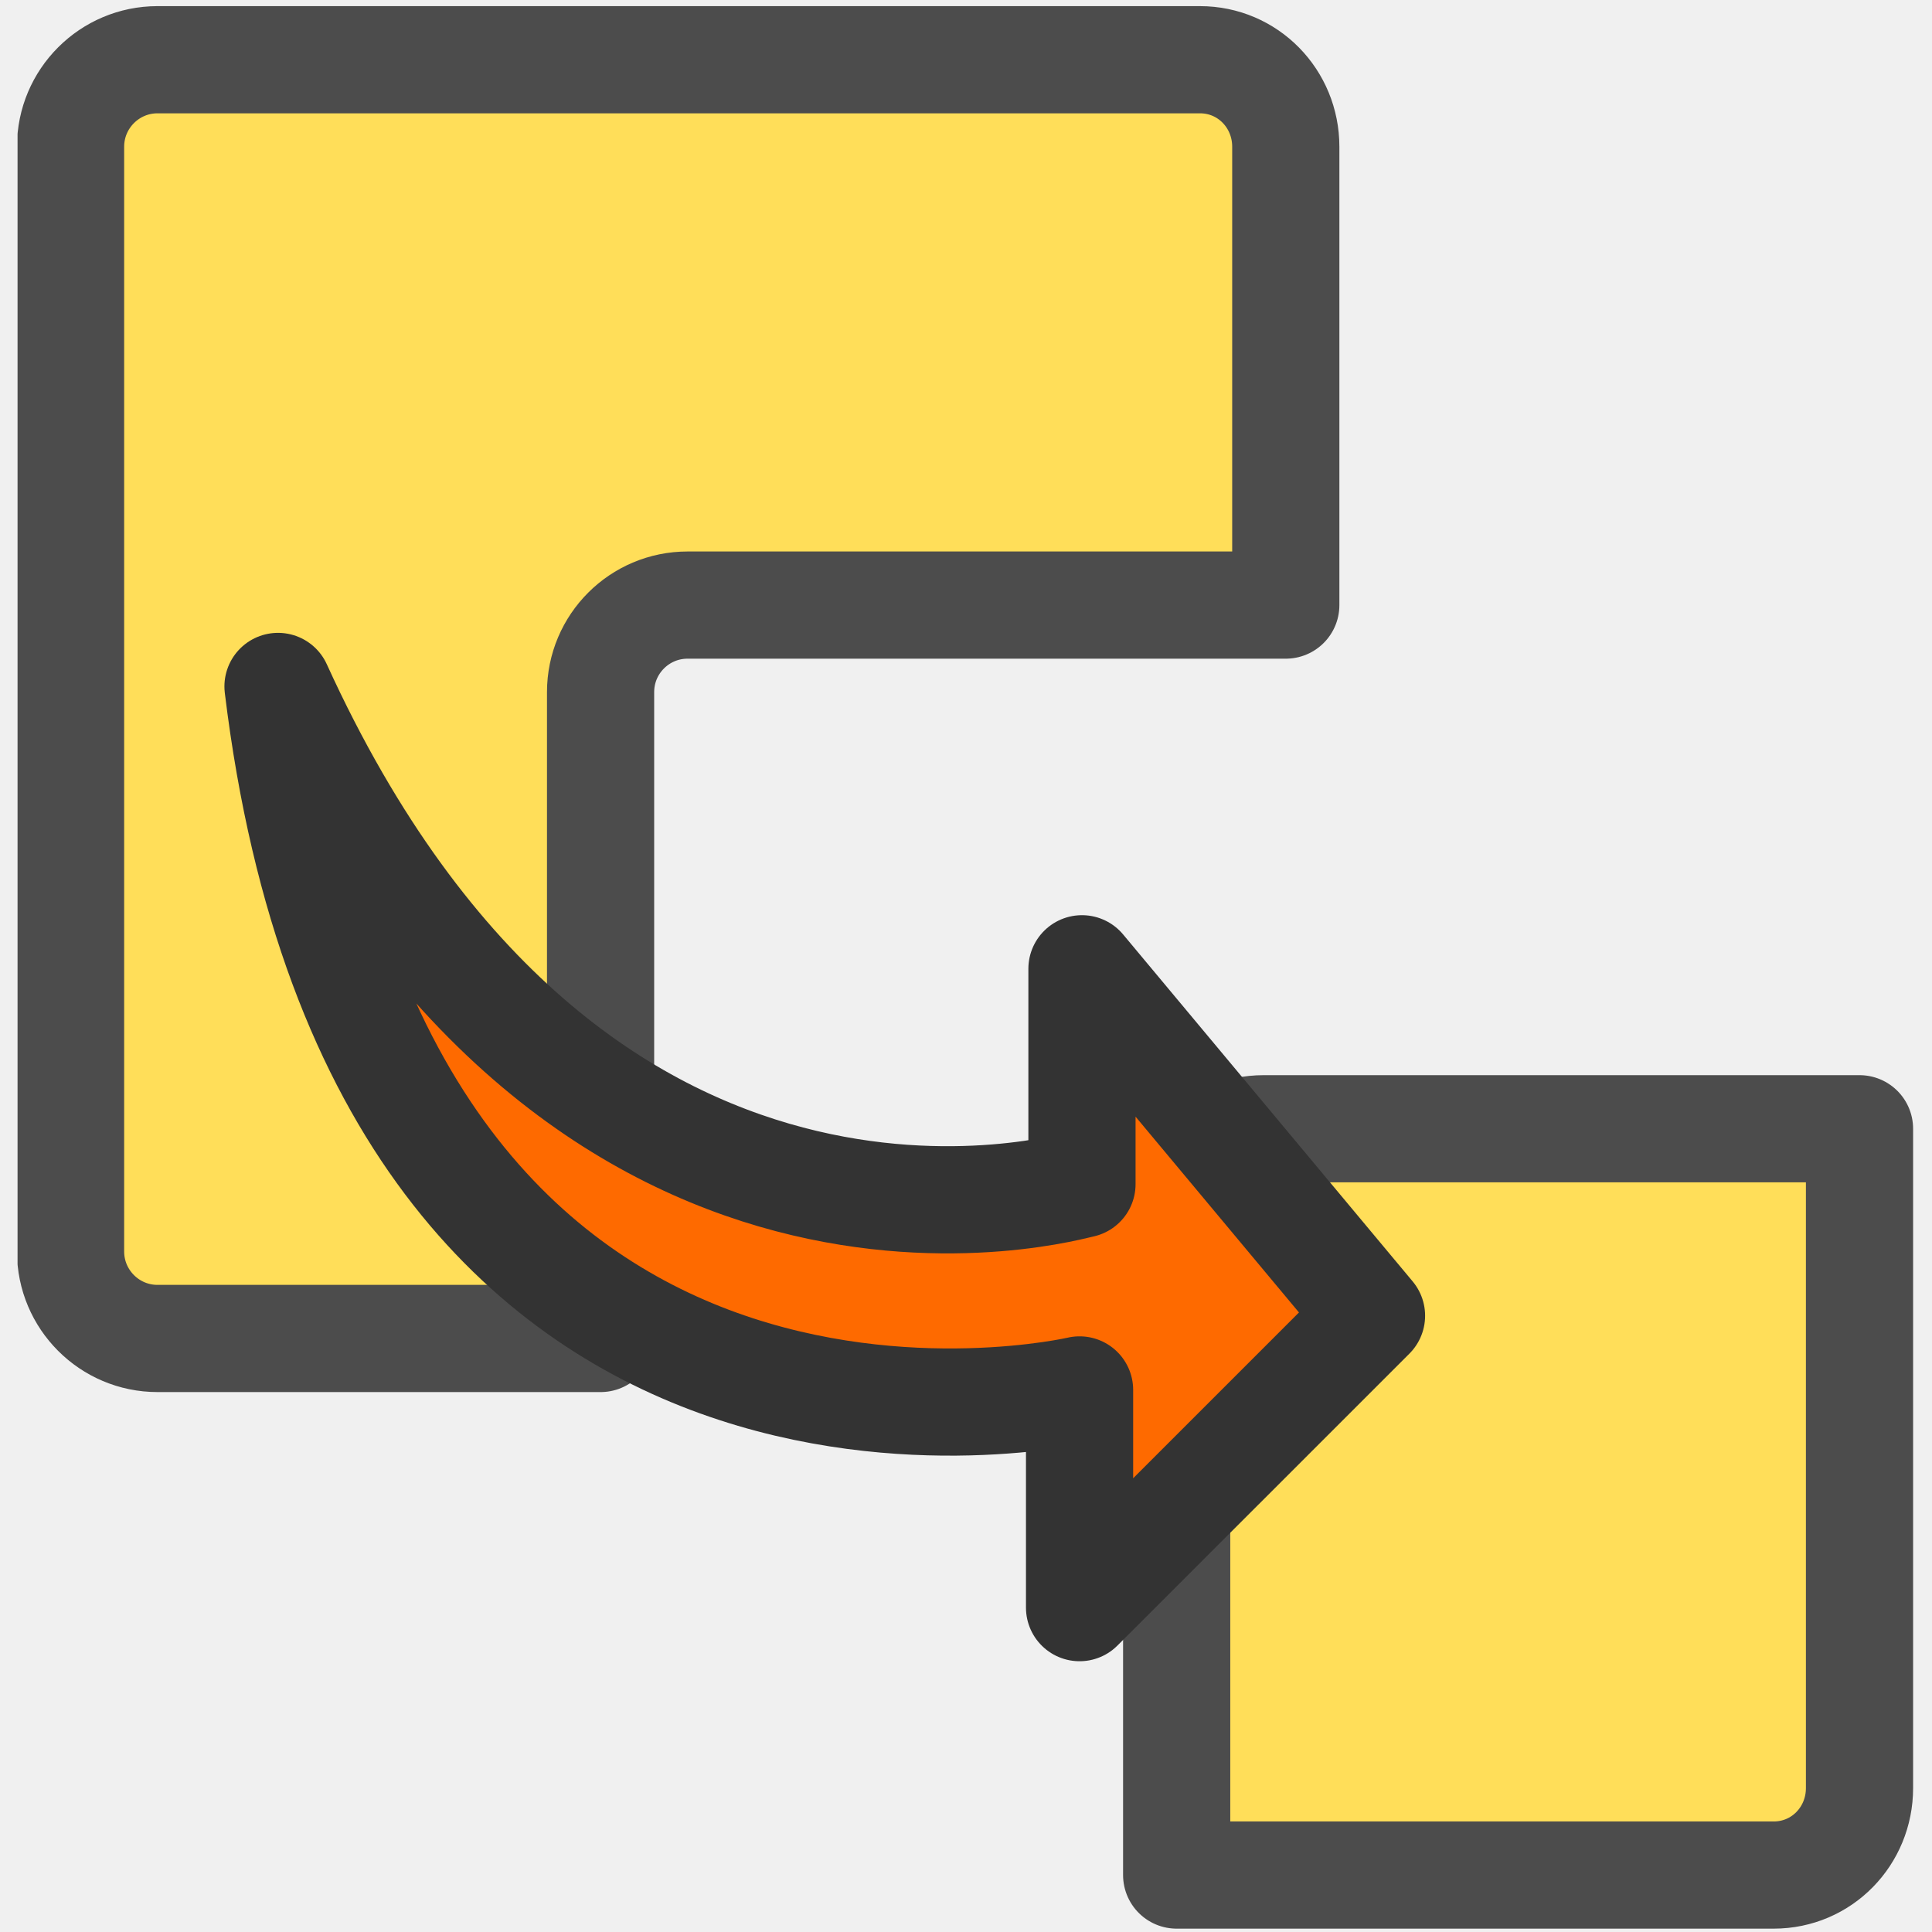
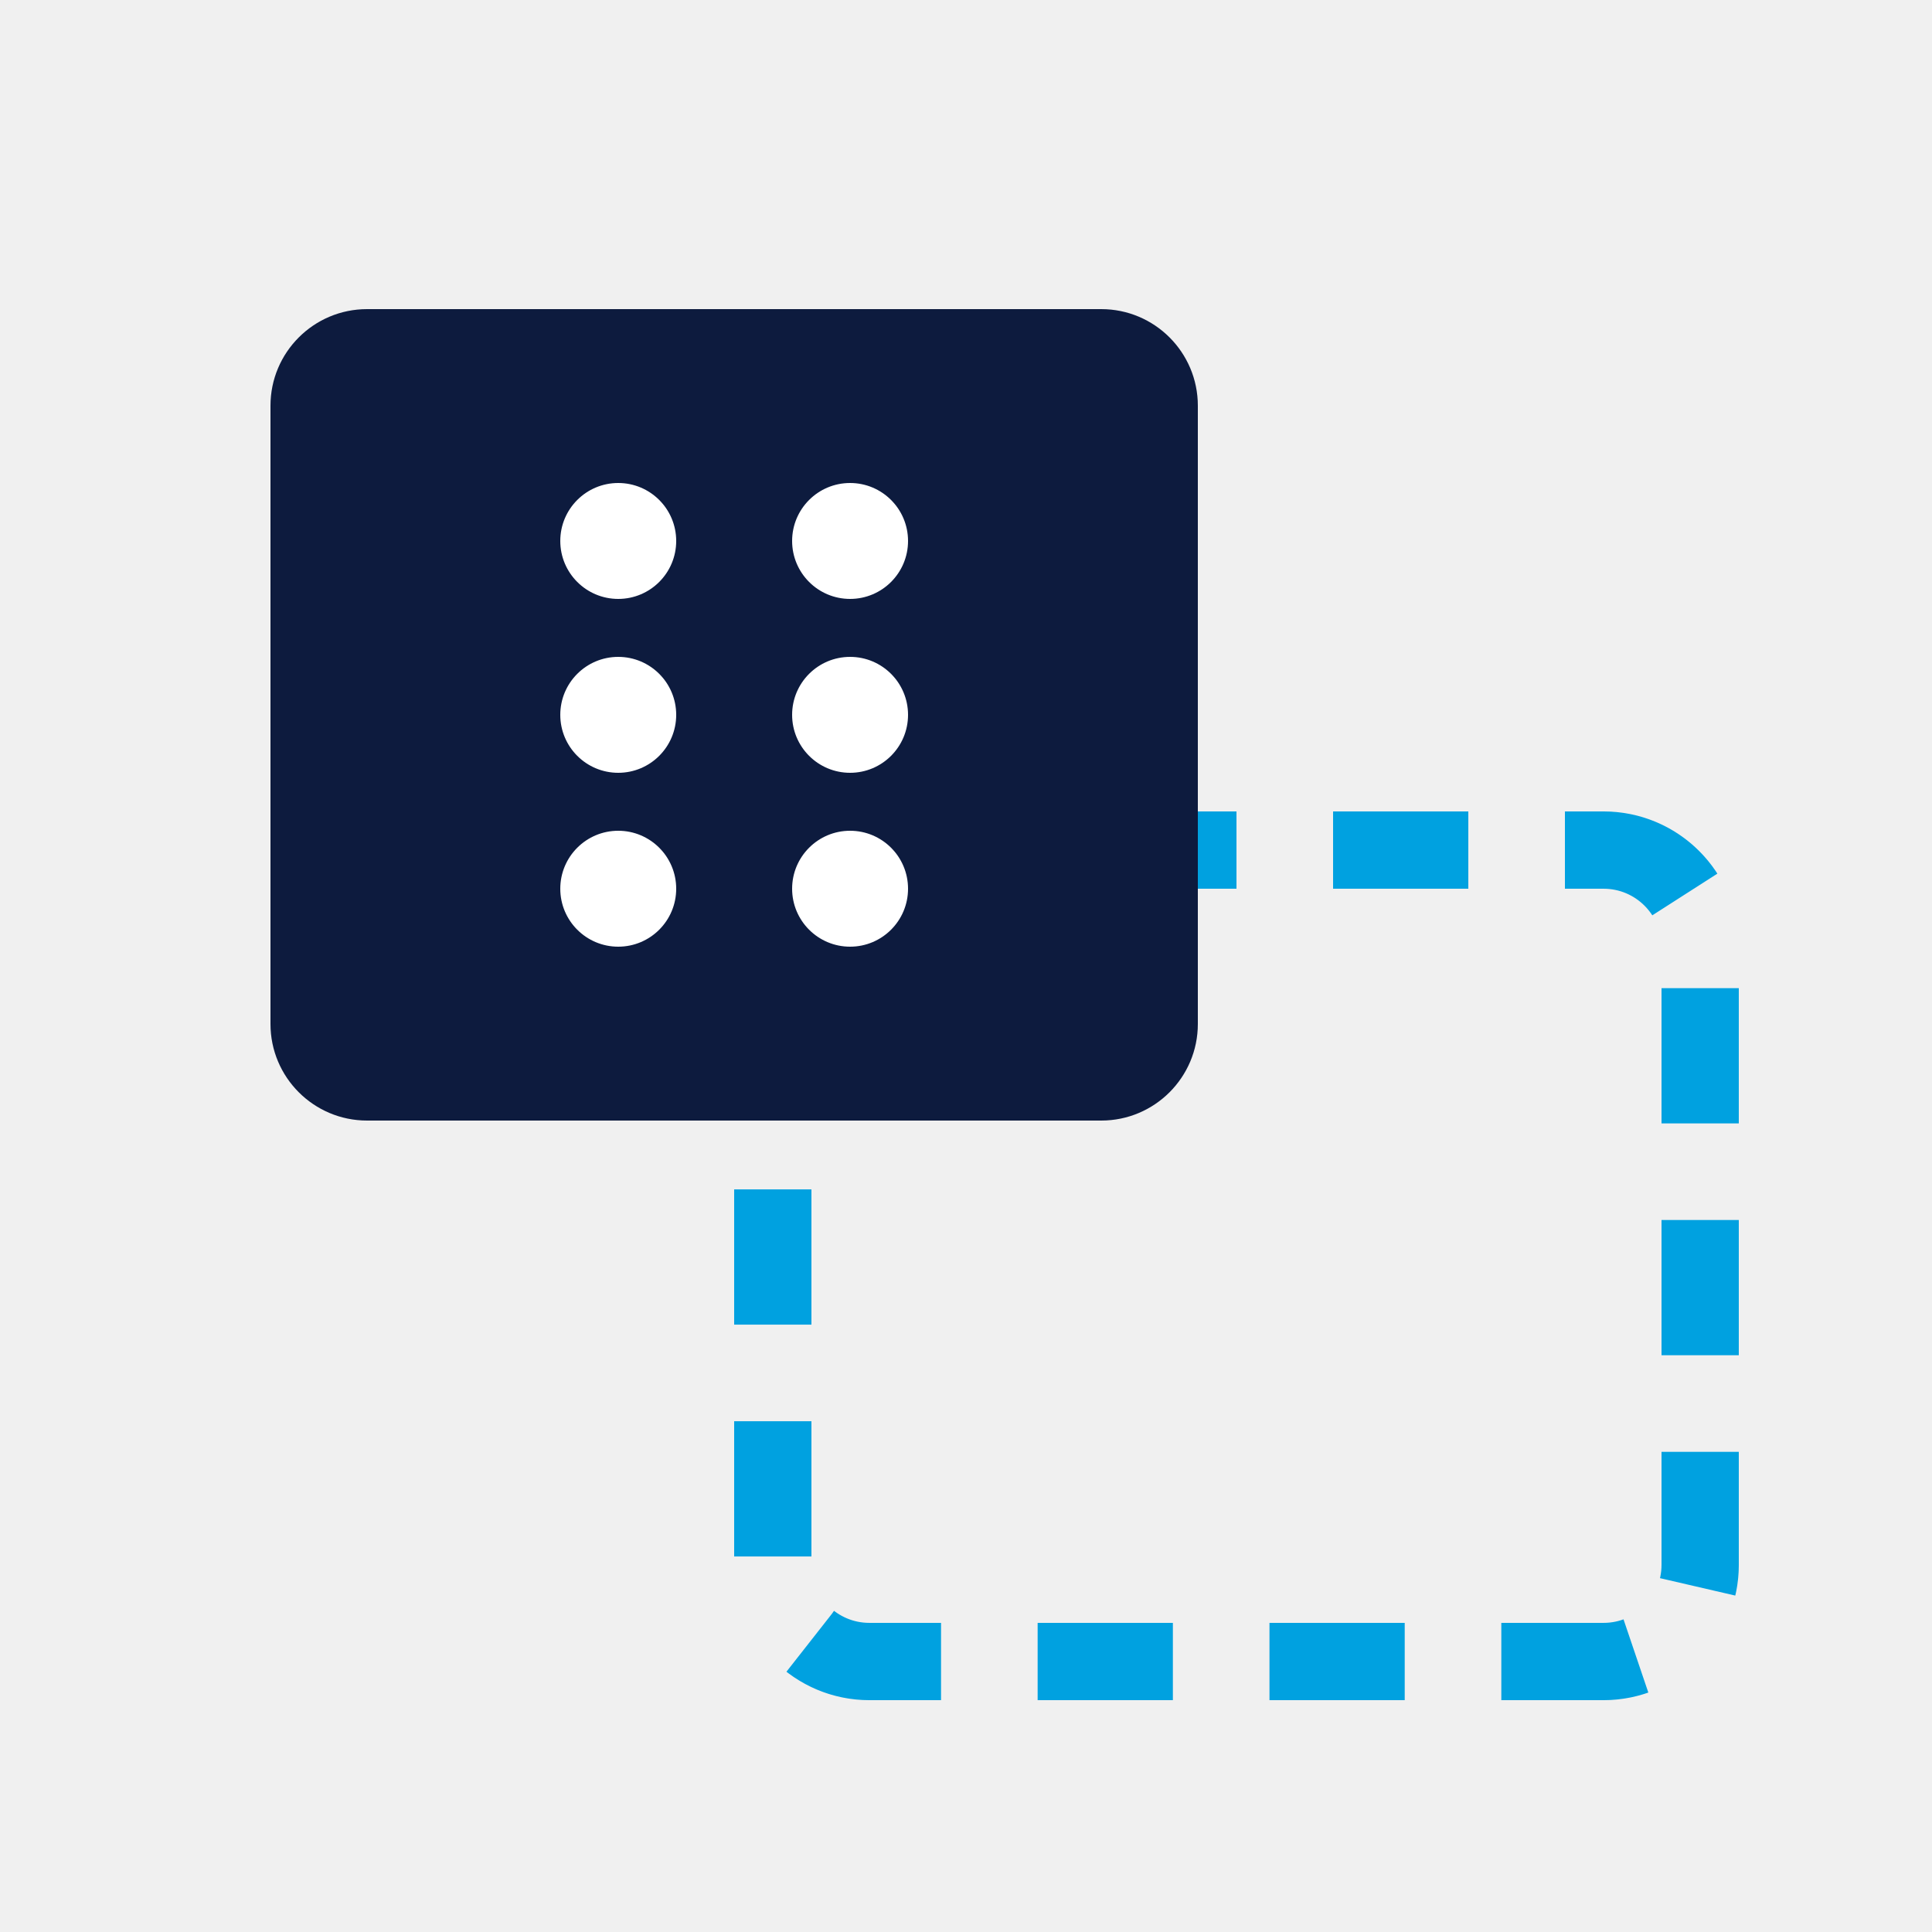
- <svg xmlns="http://www.w3.org/2000/svg" width="1000" zoomAndPan="magnify" viewBox="0 0 750 750" height="1000" preserveAspectRatio="xMidYMid meet" version="1.0">
-   <defs>
-     <clipPath id="93a06beff5">
-       <path d="M 6.816 2 L 520 2 L 520 541 L 6.816 541 Z M 6.816 2 " clip-rule="nonzero" />
-     </clipPath>
-   </defs>
-   <path fill="#ffde59" d="M 61.148 23.191 C 42.516 23.191 27.387 38.324 27.387 56.957 L 27.387 485.828 C 27.387 504.461 42.516 519.59 61.148 519.59 L 233.148 519.59 L 233.148 268.656 C 233.148 250.023 248.277 234.895 266.91 234.895 L 499.137 234.895 L 499.137 56.957 C 499.137 38.324 484.461 23.191 465.828 23.191 L 61.137 23.191 Z M 61.148 23.191 " fill-opacity="1" fill-rule="evenodd" />
-   <g clip-path="url(#93a06beff5)">
-     <path stroke-linecap="round" transform="matrix(13.31572, 0, 0, 13.31572, -27.80269, -28.46633)" fill="none" stroke-linejoin="round" d="M 6.68 3.879 C 5.281 3.879 4.145 5.016 4.145 6.415 L 4.145 38.623 C 4.145 40.022 5.281 41.159 6.68 41.159 L 19.597 41.159 L 19.597 22.314 C 19.597 20.914 20.733 19.778 22.133 19.778 L 39.573 19.778 L 39.573 6.415 C 39.573 5.016 38.471 3.879 37.071 3.879 L 6.679 3.879 Z M 6.68 3.879 " stroke="#4c4c4c" stroke-width="3.125" stroke-opacity="1" stroke-miterlimit="4" />
+ <svg xmlns="http://www.w3.org/2000/svg" viewBox="0 0 100 100">
+   <rect x="40" y="44" width="48" height="42" rx="5" fill="none" stroke="#00A1E0" stroke-width="4" stroke-dasharray="7,5" />
+   <rect x="14" y="16" width="48" height="42" rx="5" fill="#0D1B3E" />
+   <g fill="#FFFFFF">
+     <circle cx="32" cy="28" r="3" />
+     <circle cx="44" cy="28" r="3" />
+     <circle cx="32" cy="37" r="3" />
+     <circle cx="44" cy="37" r="3" />
+     <circle cx="32" cy="46" r="3" />
+     <circle cx="44" cy="46" r="3" />
  </g>
-   <path stroke-linecap="round" transform="matrix(13.31572, 0, 0, 13.31572, -27.80269, -28.46633)" fill-opacity="1" fill="#ffde59" fill-rule="evenodd" stroke-linejoin="round" d="M 38.927 35.045 C 37.528 35.045 36.392 36.181 36.392 37.581 L 36.392 56.802 L 53.798 56.802 C 55.197 56.802 56.299 55.666 56.299 54.267 L 56.299 35.045 L 38.927 35.045 Z M 38.927 35.045 " stroke="#4c4c4c" stroke-width="3.125" stroke-opacity="1" stroke-miterlimit="4" />
-   <path stroke-linecap="round" transform="matrix(13.31572, 0, 0, 13.31572, -27.80269, -28.46633)" fill-opacity="1" fill="#fe6a00" fill-rule="evenodd" stroke-linejoin="round" d="M 10.193 22.15 C 18.843 41.124 33.491 36.659 33.631 36.659 L 33.631 30.381 L 42.072 40.496 L 33.561 49.006 L 33.561 42.659 C 33.561 42.659 13.262 47.402 10.193 22.15 Z M 10.193 22.15 " stroke="#333333" stroke-width="3.125" stroke-opacity="1" stroke-miterlimit="4" />
</svg>
